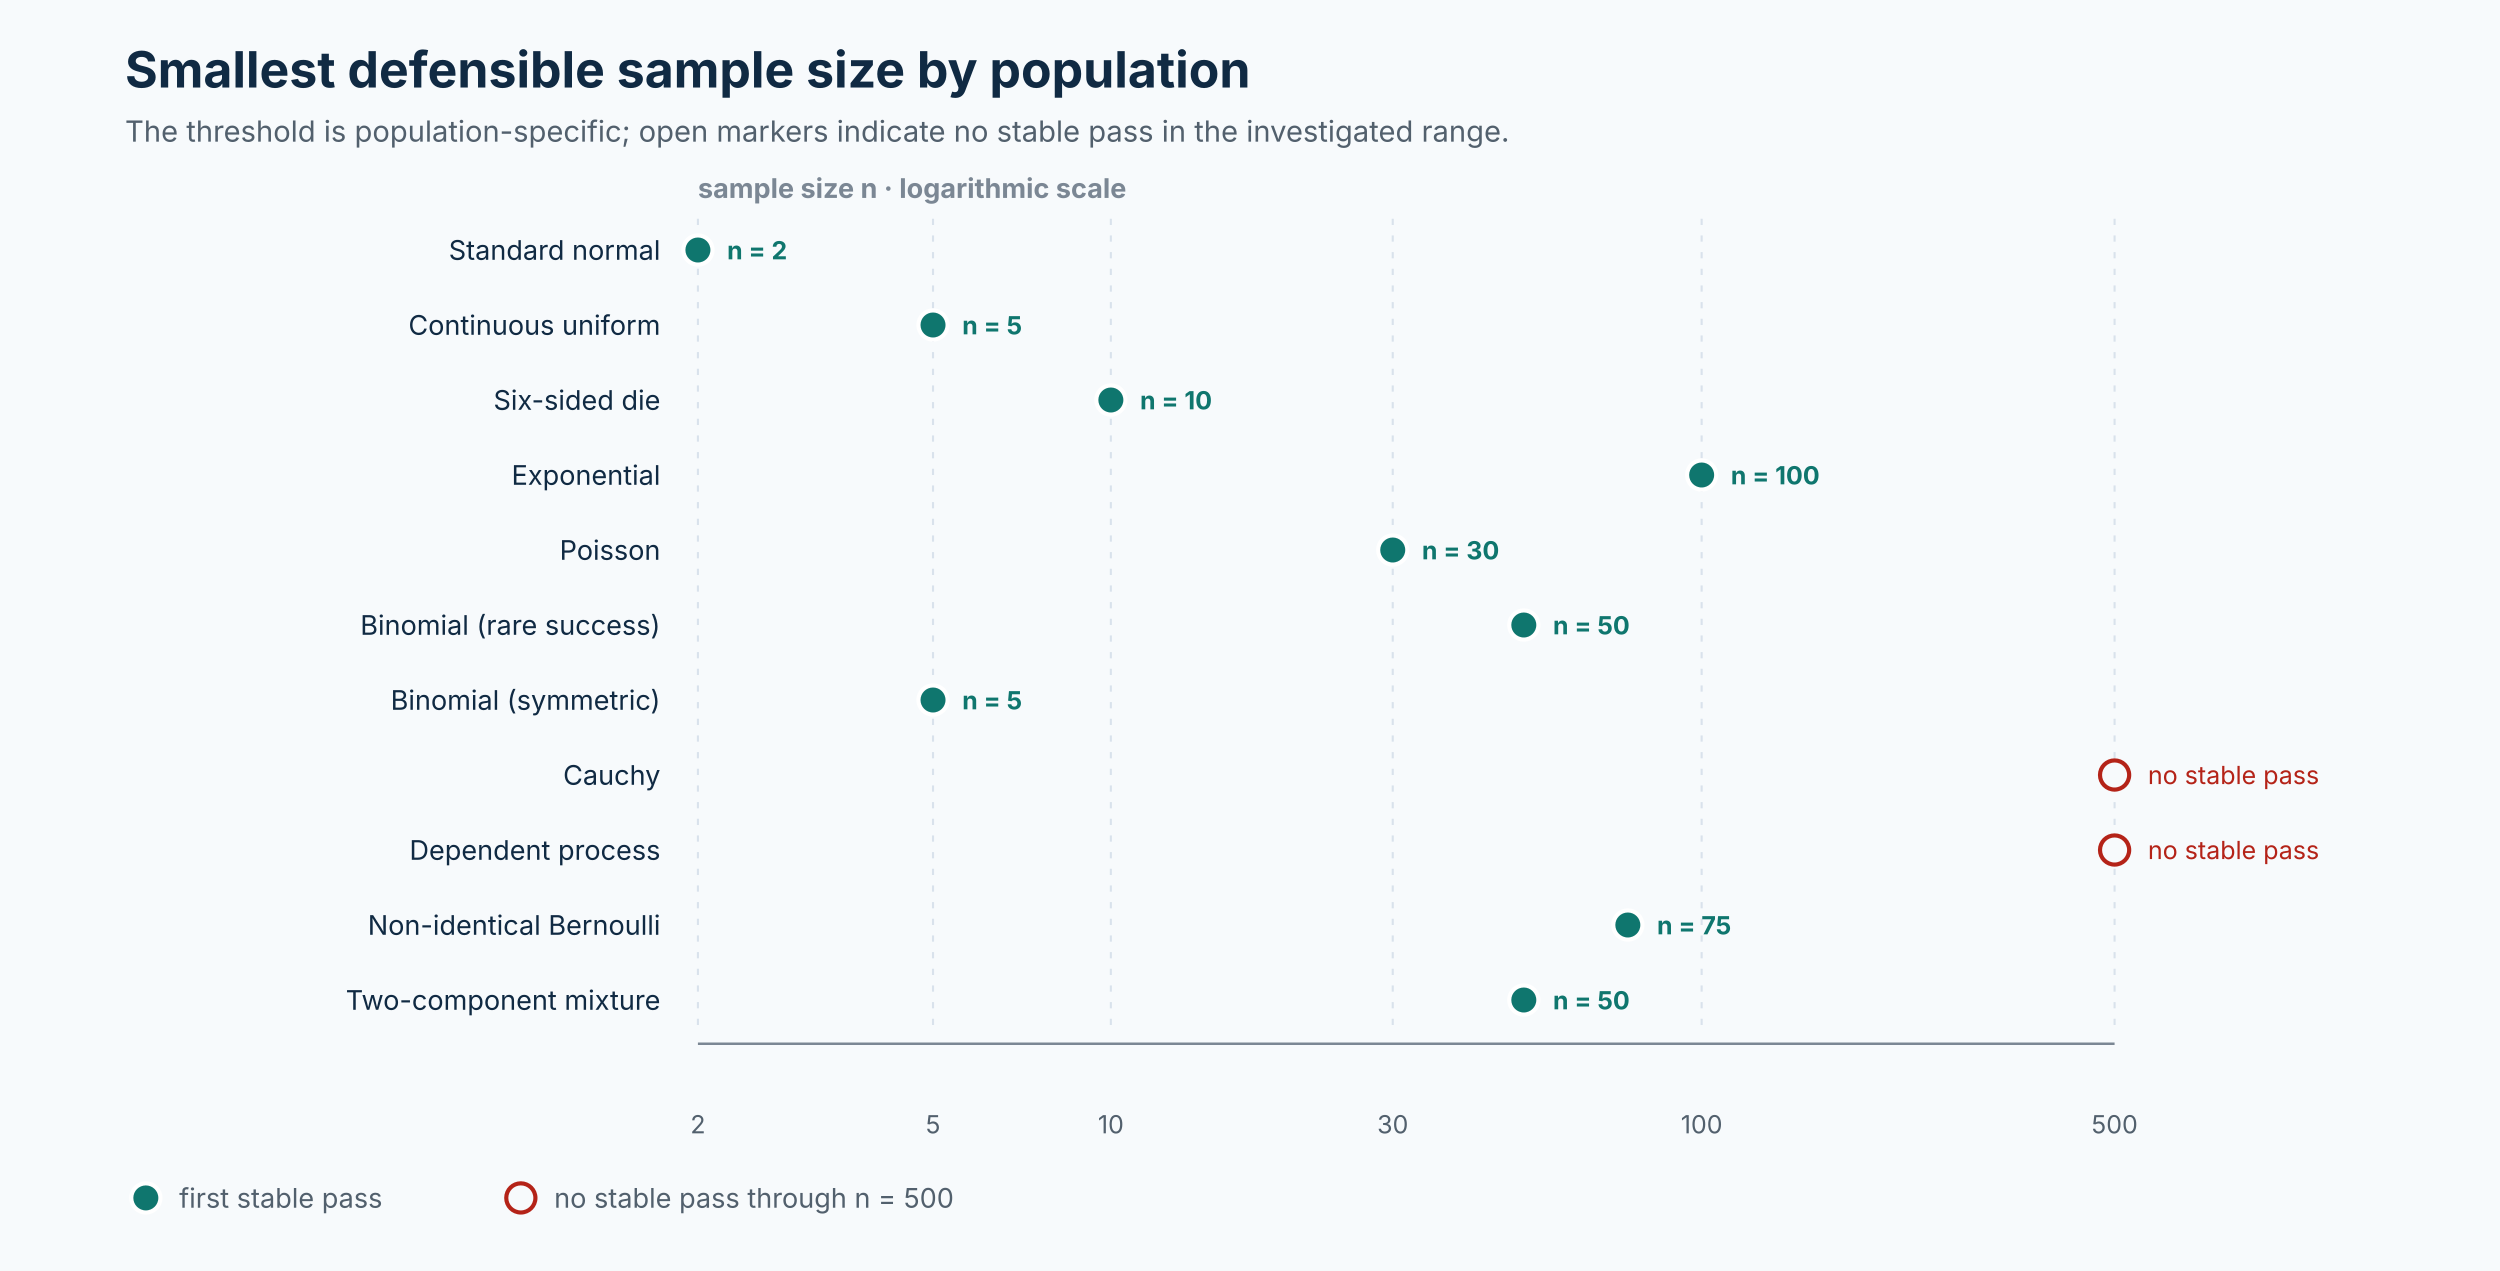
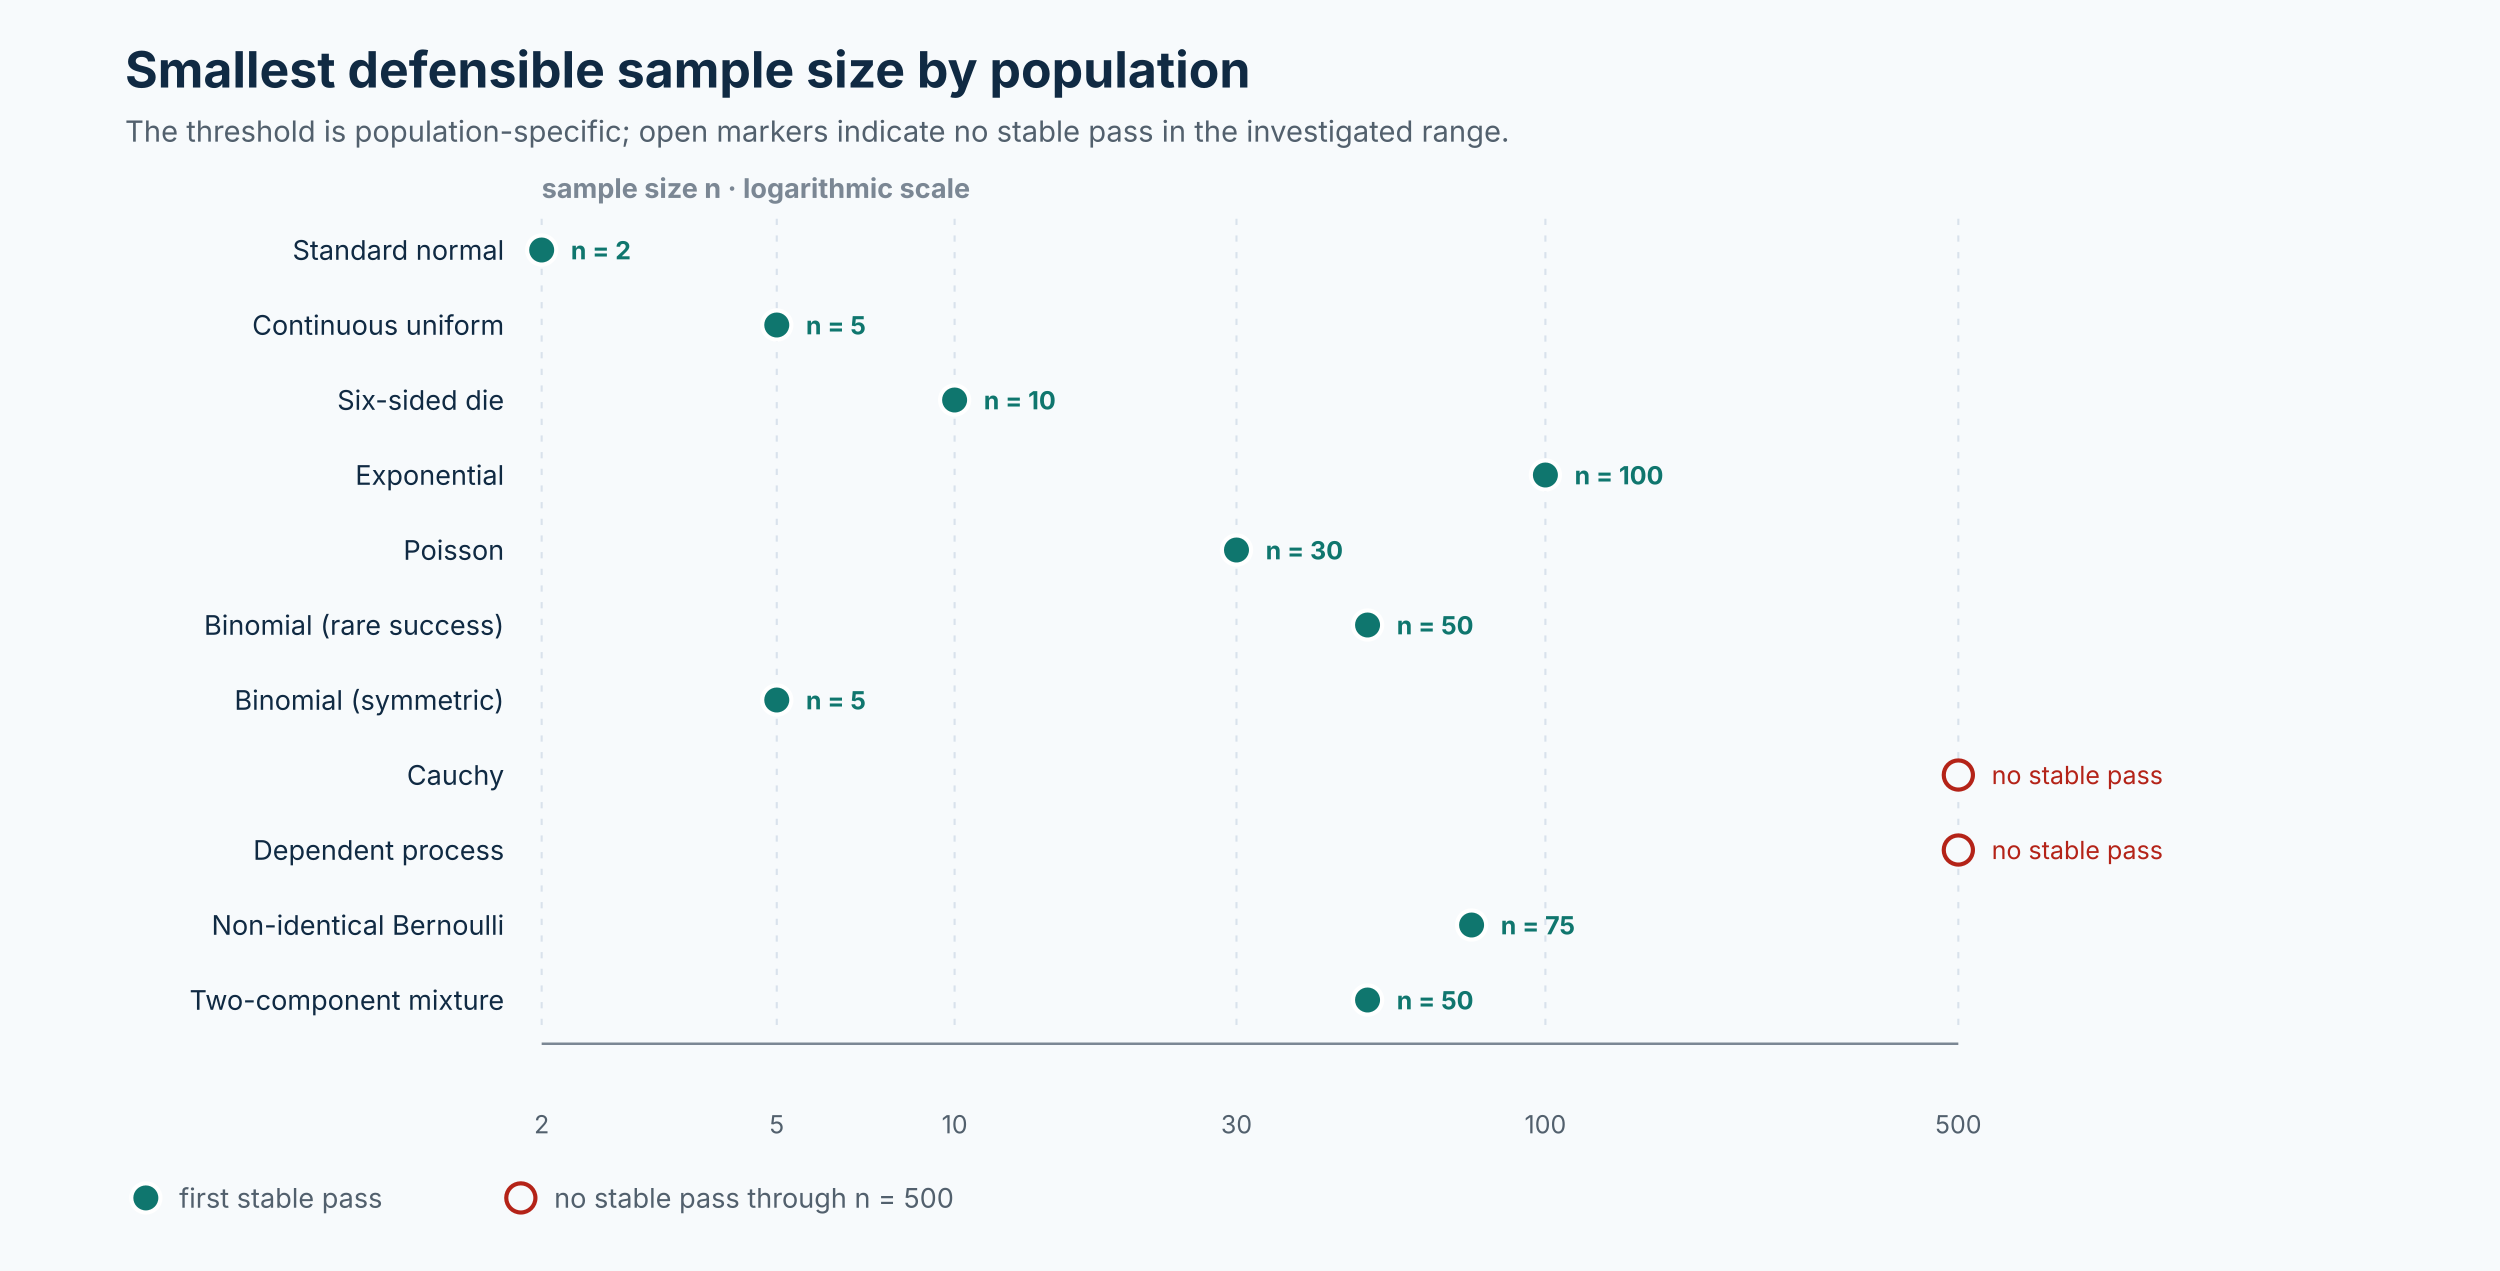
<svg xmlns="http://www.w3.org/2000/svg" width="1200" height="610" viewBox="0 0 1200 610" role="img">
  <rect x="0" y="0" width="1200" height="610" rx="0" fill="#f7fafc" stroke="none" stroke-width="0" opacity="1" />
  <text x="60" y="42" fill="#102a43" font-family="Inter, -apple-system, BlinkMacSystemFont, Segoe UI, sans-serif" font-size="24" font-weight="700" text-anchor="start" dominant-baseline="alphabetic" opacity="1">Smallest defensible sample size by population</text>
  <text x="60" y="68" fill="#52606d" font-family="Inter, -apple-system, BlinkMacSystemFont, Segoe UI, sans-serif" font-size="14" font-weight="400" text-anchor="start" dominant-baseline="alphabetic" opacity="1">The threshold is population-specific; open markers indicate no stable pass in the investigated range.</text>
-   <text x="335" y="95" fill="#7b8794" font-family="Inter, -apple-system, BlinkMacSystemFont, Segoe UI, sans-serif" font-size="13" font-weight="700" text-anchor="start" dominant-baseline="alphabetic" opacity="1">sample size n · logarithmic scale</text>
-   <line x1="335" y1="105" x2="335" y2="492" stroke="#d9e2ec" stroke-width="1" stroke-dasharray="3 5" />
-   <text x="335" y="544" fill="#52606d" font-family="Inter, -apple-system, BlinkMacSystemFont, Segoe UI, sans-serif" font-size="12" font-weight="400" text-anchor="middle" dominant-baseline="alphabetic" opacity="1">2</text>
-   <line x1="447.847" y1="105" x2="447.847" y2="492" stroke="#d9e2ec" stroke-width="1" stroke-dasharray="3 5" />
-   <text x="447.847" y="544" fill="#52606d" font-family="Inter, -apple-system, BlinkMacSystemFont, Segoe UI, sans-serif" font-size="12" font-weight="400" text-anchor="middle" dominant-baseline="alphabetic" opacity="1">5</text>
-   <line x1="533.212" y1="105" x2="533.212" y2="492" stroke="#d9e2ec" stroke-width="1" stroke-dasharray="3 5" />
-   <text x="533.212" y="544" fill="#52606d" font-family="Inter, -apple-system, BlinkMacSystemFont, Segoe UI, sans-serif" font-size="12" font-weight="400" text-anchor="middle" dominant-baseline="alphabetic" opacity="1">10</text>
-   <line x1="668.512" y1="105" x2="668.512" y2="492" stroke="#d9e2ec" stroke-width="1" stroke-dasharray="3 5" />
-   <text x="668.512" y="544" fill="#52606d" font-family="Inter, -apple-system, BlinkMacSystemFont, Segoe UI, sans-serif" font-size="12" font-weight="400" text-anchor="middle" dominant-baseline="alphabetic" opacity="1">30</text>
-   <line x1="816.788" y1="105" x2="816.788" y2="492" stroke="#d9e2ec" stroke-width="1" stroke-dasharray="3 5" />
-   <text x="816.788" y="544" fill="#52606d" font-family="Inter, -apple-system, BlinkMacSystemFont, Segoe UI, sans-serif" font-size="12" font-weight="400" text-anchor="middle" dominant-baseline="alphabetic" opacity="1">100</text>
-   <line x1="1015" y1="105" x2="1015" y2="492" stroke="#d9e2ec" stroke-width="1" stroke-dasharray="3 5" />
-   <text x="1015" y="544" fill="#52606d" font-family="Inter, -apple-system, BlinkMacSystemFont, Segoe UI, sans-serif" font-size="12" font-weight="400" text-anchor="middle" dominant-baseline="alphabetic" opacity="1">500</text>
-   <text x="317" y="120" fill="#102a43" font-family="Inter, -apple-system, BlinkMacSystemFont, Segoe UI, sans-serif" font-size="13" font-weight="400" text-anchor="end" dominant-baseline="middle" opacity="1">Standard normal</text>
-   <circle cx="335" cy="120" r="7" fill="#0f766e" stroke="#ffffff" stroke-width="2" />
-   <text x="349" y="120" fill="#0f766e" font-family="Inter, -apple-system, BlinkMacSystemFont, Segoe UI, sans-serif" font-size="12" font-weight="700" text-anchor="start" dominant-baseline="middle" opacity="1">n = 2</text>
-   <text x="317" y="156" fill="#102a43" font-family="Inter, -apple-system, BlinkMacSystemFont, Segoe UI, sans-serif" font-size="13" font-weight="400" text-anchor="end" dominant-baseline="middle" opacity="1">Continuous uniform</text>
-   <circle cx="447.847" cy="156" r="7" fill="#0f766e" stroke="#ffffff" stroke-width="2" />
-   <text x="461.847" y="156" fill="#0f766e" font-family="Inter, -apple-system, BlinkMacSystemFont, Segoe UI, sans-serif" font-size="12" font-weight="700" text-anchor="start" dominant-baseline="middle" opacity="1">n = 5</text>
-   <text x="317" y="192" fill="#102a43" font-family="Inter, -apple-system, BlinkMacSystemFont, Segoe UI, sans-serif" font-size="13" font-weight="400" text-anchor="end" dominant-baseline="middle" opacity="1">Six-sided die</text>
-   <circle cx="533.212" cy="192" r="7" fill="#0f766e" stroke="#ffffff" stroke-width="2" />
-   <text x="547.212" y="192" fill="#0f766e" font-family="Inter, -apple-system, BlinkMacSystemFont, Segoe UI, sans-serif" font-size="12" font-weight="700" text-anchor="start" dominant-baseline="middle" opacity="1">n = 10</text>
-   <text x="317" y="228" fill="#102a43" font-family="Inter, -apple-system, BlinkMacSystemFont, Segoe UI, sans-serif" font-size="13" font-weight="400" text-anchor="end" dominant-baseline="middle" opacity="1">Exponential</text>
-   <circle cx="816.788" cy="228" r="7" fill="#0f766e" stroke="#ffffff" stroke-width="2" />
-   <text x="830.788" y="228" fill="#0f766e" font-family="Inter, -apple-system, BlinkMacSystemFont, Segoe UI, sans-serif" font-size="12" font-weight="700" text-anchor="start" dominant-baseline="middle" opacity="1">n = 100</text>
-   <text x="317" y="264" fill="#102a43" font-family="Inter, -apple-system, BlinkMacSystemFont, Segoe UI, sans-serif" font-size="13" font-weight="400" text-anchor="end" dominant-baseline="middle" opacity="1">Poisson</text>
-   <circle cx="668.512" cy="264" r="7" fill="#0f766e" stroke="#ffffff" stroke-width="2" />
-   <text x="682.512" y="264" fill="#0f766e" font-family="Inter, -apple-system, BlinkMacSystemFont, Segoe UI, sans-serif" font-size="12" font-weight="700" text-anchor="start" dominant-baseline="middle" opacity="1">n = 30</text>
-   <text x="317" y="300" fill="#102a43" font-family="Inter, -apple-system, BlinkMacSystemFont, Segoe UI, sans-serif" font-size="13" font-weight="400" text-anchor="end" dominant-baseline="middle" opacity="1">Binomial (rare success)</text>
-   <circle cx="731.423" cy="300" r="7" fill="#0f766e" stroke="#ffffff" stroke-width="2" />
-   <text x="745.423" y="300" fill="#0f766e" font-family="Inter, -apple-system, BlinkMacSystemFont, Segoe UI, sans-serif" font-size="12" font-weight="700" text-anchor="start" dominant-baseline="middle" opacity="1">n = 50</text>
-   <text x="317" y="336" fill="#102a43" font-family="Inter, -apple-system, BlinkMacSystemFont, Segoe UI, sans-serif" font-size="13" font-weight="400" text-anchor="end" dominant-baseline="middle" opacity="1">Binomial (symmetric)</text>
-   <circle cx="447.847" cy="336" r="7" fill="#0f766e" stroke="#ffffff" stroke-width="2" />
-   <text x="461.847" y="336" fill="#0f766e" font-family="Inter, -apple-system, BlinkMacSystemFont, Segoe UI, sans-serif" font-size="12" font-weight="700" text-anchor="start" dominant-baseline="middle" opacity="1">n = 5</text>
-   <text x="317" y="372" fill="#102a43" font-family="Inter, -apple-system, BlinkMacSystemFont, Segoe UI, sans-serif" font-size="13" font-weight="400" text-anchor="end" dominant-baseline="middle" opacity="1">Cauchy</text>
-   <circle cx="1015" cy="372" r="7" fill="#f7fafc" stroke="#b42318" stroke-width="2" />
-   <text x="1031" y="372" fill="#b42318" font-family="Inter, -apple-system, BlinkMacSystemFont, Segoe UI, sans-serif" font-size="12" font-weight="400" text-anchor="start" dominant-baseline="middle" opacity="1">no stable pass</text>
-   <text x="317" y="408" fill="#102a43" font-family="Inter, -apple-system, BlinkMacSystemFont, Segoe UI, sans-serif" font-size="13" font-weight="400" text-anchor="end" dominant-baseline="middle" opacity="1">Dependent process</text>
-   <circle cx="1015" cy="408" r="7" fill="#f7fafc" stroke="#b42318" stroke-width="2" />
-   <text x="1031" y="408" fill="#b42318" font-family="Inter, -apple-system, BlinkMacSystemFont, Segoe UI, sans-serif" font-size="12" font-weight="400" text-anchor="start" dominant-baseline="middle" opacity="1">no stable pass</text>
-   <text x="317" y="444" fill="#102a43" font-family="Inter, -apple-system, BlinkMacSystemFont, Segoe UI, sans-serif" font-size="13" font-weight="400" text-anchor="end" dominant-baseline="middle" opacity="1">Non-identical Bernoulli</text>
-   <circle cx="781.359" cy="444" r="7" fill="#0f766e" stroke="#ffffff" stroke-width="2" />
-   <text x="795.359" y="444" fill="#0f766e" font-family="Inter, -apple-system, BlinkMacSystemFont, Segoe UI, sans-serif" font-size="12" font-weight="700" text-anchor="start" dominant-baseline="middle" opacity="1">n = 75</text>
-   <text x="317" y="480" fill="#102a43" font-family="Inter, -apple-system, BlinkMacSystemFont, Segoe UI, sans-serif" font-size="13" font-weight="400" text-anchor="end" dominant-baseline="middle" opacity="1">Two-component mixture</text>
-   <circle cx="731.423" cy="480" r="7" fill="#0f766e" stroke="#ffffff" stroke-width="2" />
-   <text x="745.423" y="480" fill="#0f766e" font-family="Inter, -apple-system, BlinkMacSystemFont, Segoe UI, sans-serif" font-size="12" font-weight="700" text-anchor="start" dominant-baseline="middle" opacity="1">n = 50</text>
-   <line x1="335" y1="501" x2="1015" y2="501" stroke="#7b8794" stroke-width="1.2" />
+   <text x="260" y="95" fill="#7b8794" font-family="Inter, -apple-system, BlinkMacSystemFont, Segoe UI, sans-serif" font-size="13" font-weight="700" text-anchor="start" dominant-baseline="alphabetic" opacity="1">sample size n · logarithmic scale</text>
+   <line x1="260" y1="105" x2="260" y2="492" stroke="#d9e2ec" stroke-width="1" stroke-dasharray="3 5" />
+   <text x="260" y="544" fill="#52606d" font-family="Inter, -apple-system, BlinkMacSystemFont, Segoe UI, sans-serif" font-size="12" font-weight="400" text-anchor="middle" dominant-baseline="alphabetic" opacity="1">2</text>
+   <line x1="372.847" y1="105" x2="372.847" y2="492" stroke="#d9e2ec" stroke-width="1" stroke-dasharray="3 5" />
+   <text x="372.847" y="544" fill="#52606d" font-family="Inter, -apple-system, BlinkMacSystemFont, Segoe UI, sans-serif" font-size="12" font-weight="400" text-anchor="middle" dominant-baseline="alphabetic" opacity="1">5</text>
+   <line x1="458.212" y1="105" x2="458.212" y2="492" stroke="#d9e2ec" stroke-width="1" stroke-dasharray="3 5" />
+   <text x="458.212" y="544" fill="#52606d" font-family="Inter, -apple-system, BlinkMacSystemFont, Segoe UI, sans-serif" font-size="12" font-weight="400" text-anchor="middle" dominant-baseline="alphabetic" opacity="1">10</text>
+   <line x1="593.512" y1="105" x2="593.512" y2="492" stroke="#d9e2ec" stroke-width="1" stroke-dasharray="3 5" />
+   <text x="593.512" y="544" fill="#52606d" font-family="Inter, -apple-system, BlinkMacSystemFont, Segoe UI, sans-serif" font-size="12" font-weight="400" text-anchor="middle" dominant-baseline="alphabetic" opacity="1">30</text>
+   <line x1="741.788" y1="105" x2="741.788" y2="492" stroke="#d9e2ec" stroke-width="1" stroke-dasharray="3 5" />
+   <text x="741.788" y="544" fill="#52606d" font-family="Inter, -apple-system, BlinkMacSystemFont, Segoe UI, sans-serif" font-size="12" font-weight="400" text-anchor="middle" dominant-baseline="alphabetic" opacity="1">100</text>
+   <line x1="940" y1="105" x2="940" y2="492" stroke="#d9e2ec" stroke-width="1" stroke-dasharray="3 5" />
+   <text x="940" y="544" fill="#52606d" font-family="Inter, -apple-system, BlinkMacSystemFont, Segoe UI, sans-serif" font-size="12" font-weight="400" text-anchor="middle" dominant-baseline="alphabetic" opacity="1">500</text>
+   <text x="242" y="120" fill="#102a43" font-family="Inter, -apple-system, BlinkMacSystemFont, Segoe UI, sans-serif" font-size="13" font-weight="400" text-anchor="end" dominant-baseline="middle" opacity="1">Standard normal</text>
+   <circle cx="260" cy="120" r="7" fill="#0f766e" stroke="#ffffff" stroke-width="2" />
+   <text x="274" y="120" fill="#0f766e" font-family="Inter, -apple-system, BlinkMacSystemFont, Segoe UI, sans-serif" font-size="12" font-weight="700" text-anchor="start" dominant-baseline="middle" opacity="1">n = 2</text>
+   <text x="242" y="156" fill="#102a43" font-family="Inter, -apple-system, BlinkMacSystemFont, Segoe UI, sans-serif" font-size="13" font-weight="400" text-anchor="end" dominant-baseline="middle" opacity="1">Continuous uniform</text>
+   <circle cx="372.847" cy="156" r="7" fill="#0f766e" stroke="#ffffff" stroke-width="2" />
+   <text x="386.847" y="156" fill="#0f766e" font-family="Inter, -apple-system, BlinkMacSystemFont, Segoe UI, sans-serif" font-size="12" font-weight="700" text-anchor="start" dominant-baseline="middle" opacity="1">n = 5</text>
+   <text x="242" y="192" fill="#102a43" font-family="Inter, -apple-system, BlinkMacSystemFont, Segoe UI, sans-serif" font-size="13" font-weight="400" text-anchor="end" dominant-baseline="middle" opacity="1">Six-sided die</text>
+   <circle cx="458.212" cy="192" r="7" fill="#0f766e" stroke="#ffffff" stroke-width="2" />
+   <text x="472.212" y="192" fill="#0f766e" font-family="Inter, -apple-system, BlinkMacSystemFont, Segoe UI, sans-serif" font-size="12" font-weight="700" text-anchor="start" dominant-baseline="middle" opacity="1">n = 10</text>
+   <text x="242" y="228" fill="#102a43" font-family="Inter, -apple-system, BlinkMacSystemFont, Segoe UI, sans-serif" font-size="13" font-weight="400" text-anchor="end" dominant-baseline="middle" opacity="1">Exponential</text>
+   <circle cx="741.788" cy="228" r="7" fill="#0f766e" stroke="#ffffff" stroke-width="2" />
+   <text x="755.788" y="228" fill="#0f766e" font-family="Inter, -apple-system, BlinkMacSystemFont, Segoe UI, sans-serif" font-size="12" font-weight="700" text-anchor="start" dominant-baseline="middle" opacity="1">n = 100</text>
+   <text x="242" y="264" fill="#102a43" font-family="Inter, -apple-system, BlinkMacSystemFont, Segoe UI, sans-serif" font-size="13" font-weight="400" text-anchor="end" dominant-baseline="middle" opacity="1">Poisson</text>
+   <circle cx="593.512" cy="264" r="7" fill="#0f766e" stroke="#ffffff" stroke-width="2" />
+   <text x="607.512" y="264" fill="#0f766e" font-family="Inter, -apple-system, BlinkMacSystemFont, Segoe UI, sans-serif" font-size="12" font-weight="700" text-anchor="start" dominant-baseline="middle" opacity="1">n = 30</text>
+   <text x="242" y="300" fill="#102a43" font-family="Inter, -apple-system, BlinkMacSystemFont, Segoe UI, sans-serif" font-size="13" font-weight="400" text-anchor="end" dominant-baseline="middle" opacity="1">Binomial (rare success)</text>
+   <circle cx="656.423" cy="300" r="7" fill="#0f766e" stroke="#ffffff" stroke-width="2" />
+   <text x="670.423" y="300" fill="#0f766e" font-family="Inter, -apple-system, BlinkMacSystemFont, Segoe UI, sans-serif" font-size="12" font-weight="700" text-anchor="start" dominant-baseline="middle" opacity="1">n = 50</text>
+   <text x="242" y="336" fill="#102a43" font-family="Inter, -apple-system, BlinkMacSystemFont, Segoe UI, sans-serif" font-size="13" font-weight="400" text-anchor="end" dominant-baseline="middle" opacity="1">Binomial (symmetric)</text>
+   <circle cx="372.847" cy="336" r="7" fill="#0f766e" stroke="#ffffff" stroke-width="2" />
+   <text x="386.847" y="336" fill="#0f766e" font-family="Inter, -apple-system, BlinkMacSystemFont, Segoe UI, sans-serif" font-size="12" font-weight="700" text-anchor="start" dominant-baseline="middle" opacity="1">n = 5</text>
+   <text x="242" y="372" fill="#102a43" font-family="Inter, -apple-system, BlinkMacSystemFont, Segoe UI, sans-serif" font-size="13" font-weight="400" text-anchor="end" dominant-baseline="middle" opacity="1">Cauchy</text>
+   <circle cx="940" cy="372" r="7" fill="#f7fafc" stroke="#b42318" stroke-width="2" />
+   <text x="956" y="372" fill="#b42318" font-family="Inter, -apple-system, BlinkMacSystemFont, Segoe UI, sans-serif" font-size="12" font-weight="400" text-anchor="start" dominant-baseline="middle" opacity="1">no stable pass</text>
+   <text x="242" y="408" fill="#102a43" font-family="Inter, -apple-system, BlinkMacSystemFont, Segoe UI, sans-serif" font-size="13" font-weight="400" text-anchor="end" dominant-baseline="middle" opacity="1">Dependent process</text>
+   <circle cx="940" cy="408" r="7" fill="#f7fafc" stroke="#b42318" stroke-width="2" />
+   <text x="956" y="408" fill="#b42318" font-family="Inter, -apple-system, BlinkMacSystemFont, Segoe UI, sans-serif" font-size="12" font-weight="400" text-anchor="start" dominant-baseline="middle" opacity="1">no stable pass</text>
+   <text x="242" y="444" fill="#102a43" font-family="Inter, -apple-system, BlinkMacSystemFont, Segoe UI, sans-serif" font-size="13" font-weight="400" text-anchor="end" dominant-baseline="middle" opacity="1">Non-identical Bernoulli</text>
+   <circle cx="706.359" cy="444" r="7" fill="#0f766e" stroke="#ffffff" stroke-width="2" />
+   <text x="720.359" y="444" fill="#0f766e" font-family="Inter, -apple-system, BlinkMacSystemFont, Segoe UI, sans-serif" font-size="12" font-weight="700" text-anchor="start" dominant-baseline="middle" opacity="1">n = 75</text>
+   <text x="242" y="480" fill="#102a43" font-family="Inter, -apple-system, BlinkMacSystemFont, Segoe UI, sans-serif" font-size="13" font-weight="400" text-anchor="end" dominant-baseline="middle" opacity="1">Two-component mixture</text>
+   <circle cx="656.423" cy="480" r="7" fill="#0f766e" stroke="#ffffff" stroke-width="2" />
+   <text x="670.423" y="480" fill="#0f766e" font-family="Inter, -apple-system, BlinkMacSystemFont, Segoe UI, sans-serif" font-size="12" font-weight="700" text-anchor="start" dominant-baseline="middle" opacity="1">n = 50</text>
+   <line x1="260" y1="501" x2="940" y2="501" stroke="#7b8794" stroke-width="1.2" />
  <circle cx="70" cy="575" r="7" fill="#0f766e" stroke="#ffffff" stroke-width="2" />
  <text x="86" y="575" fill="#52606d" font-family="Inter, -apple-system, BlinkMacSystemFont, Segoe UI, sans-serif" font-size="13" font-weight="400" text-anchor="start" dominant-baseline="middle" opacity="1">first stable pass</text>
  <circle cx="250" cy="575" r="7" fill="#f7fafc" stroke="#b42318" stroke-width="2" />
  <text x="266" y="575" fill="#52606d" font-family="Inter, -apple-system, BlinkMacSystemFont, Segoe UI, sans-serif" font-size="13" font-weight="400" text-anchor="start" dominant-baseline="middle" opacity="1">no stable pass through n = 500</text>
</svg>
